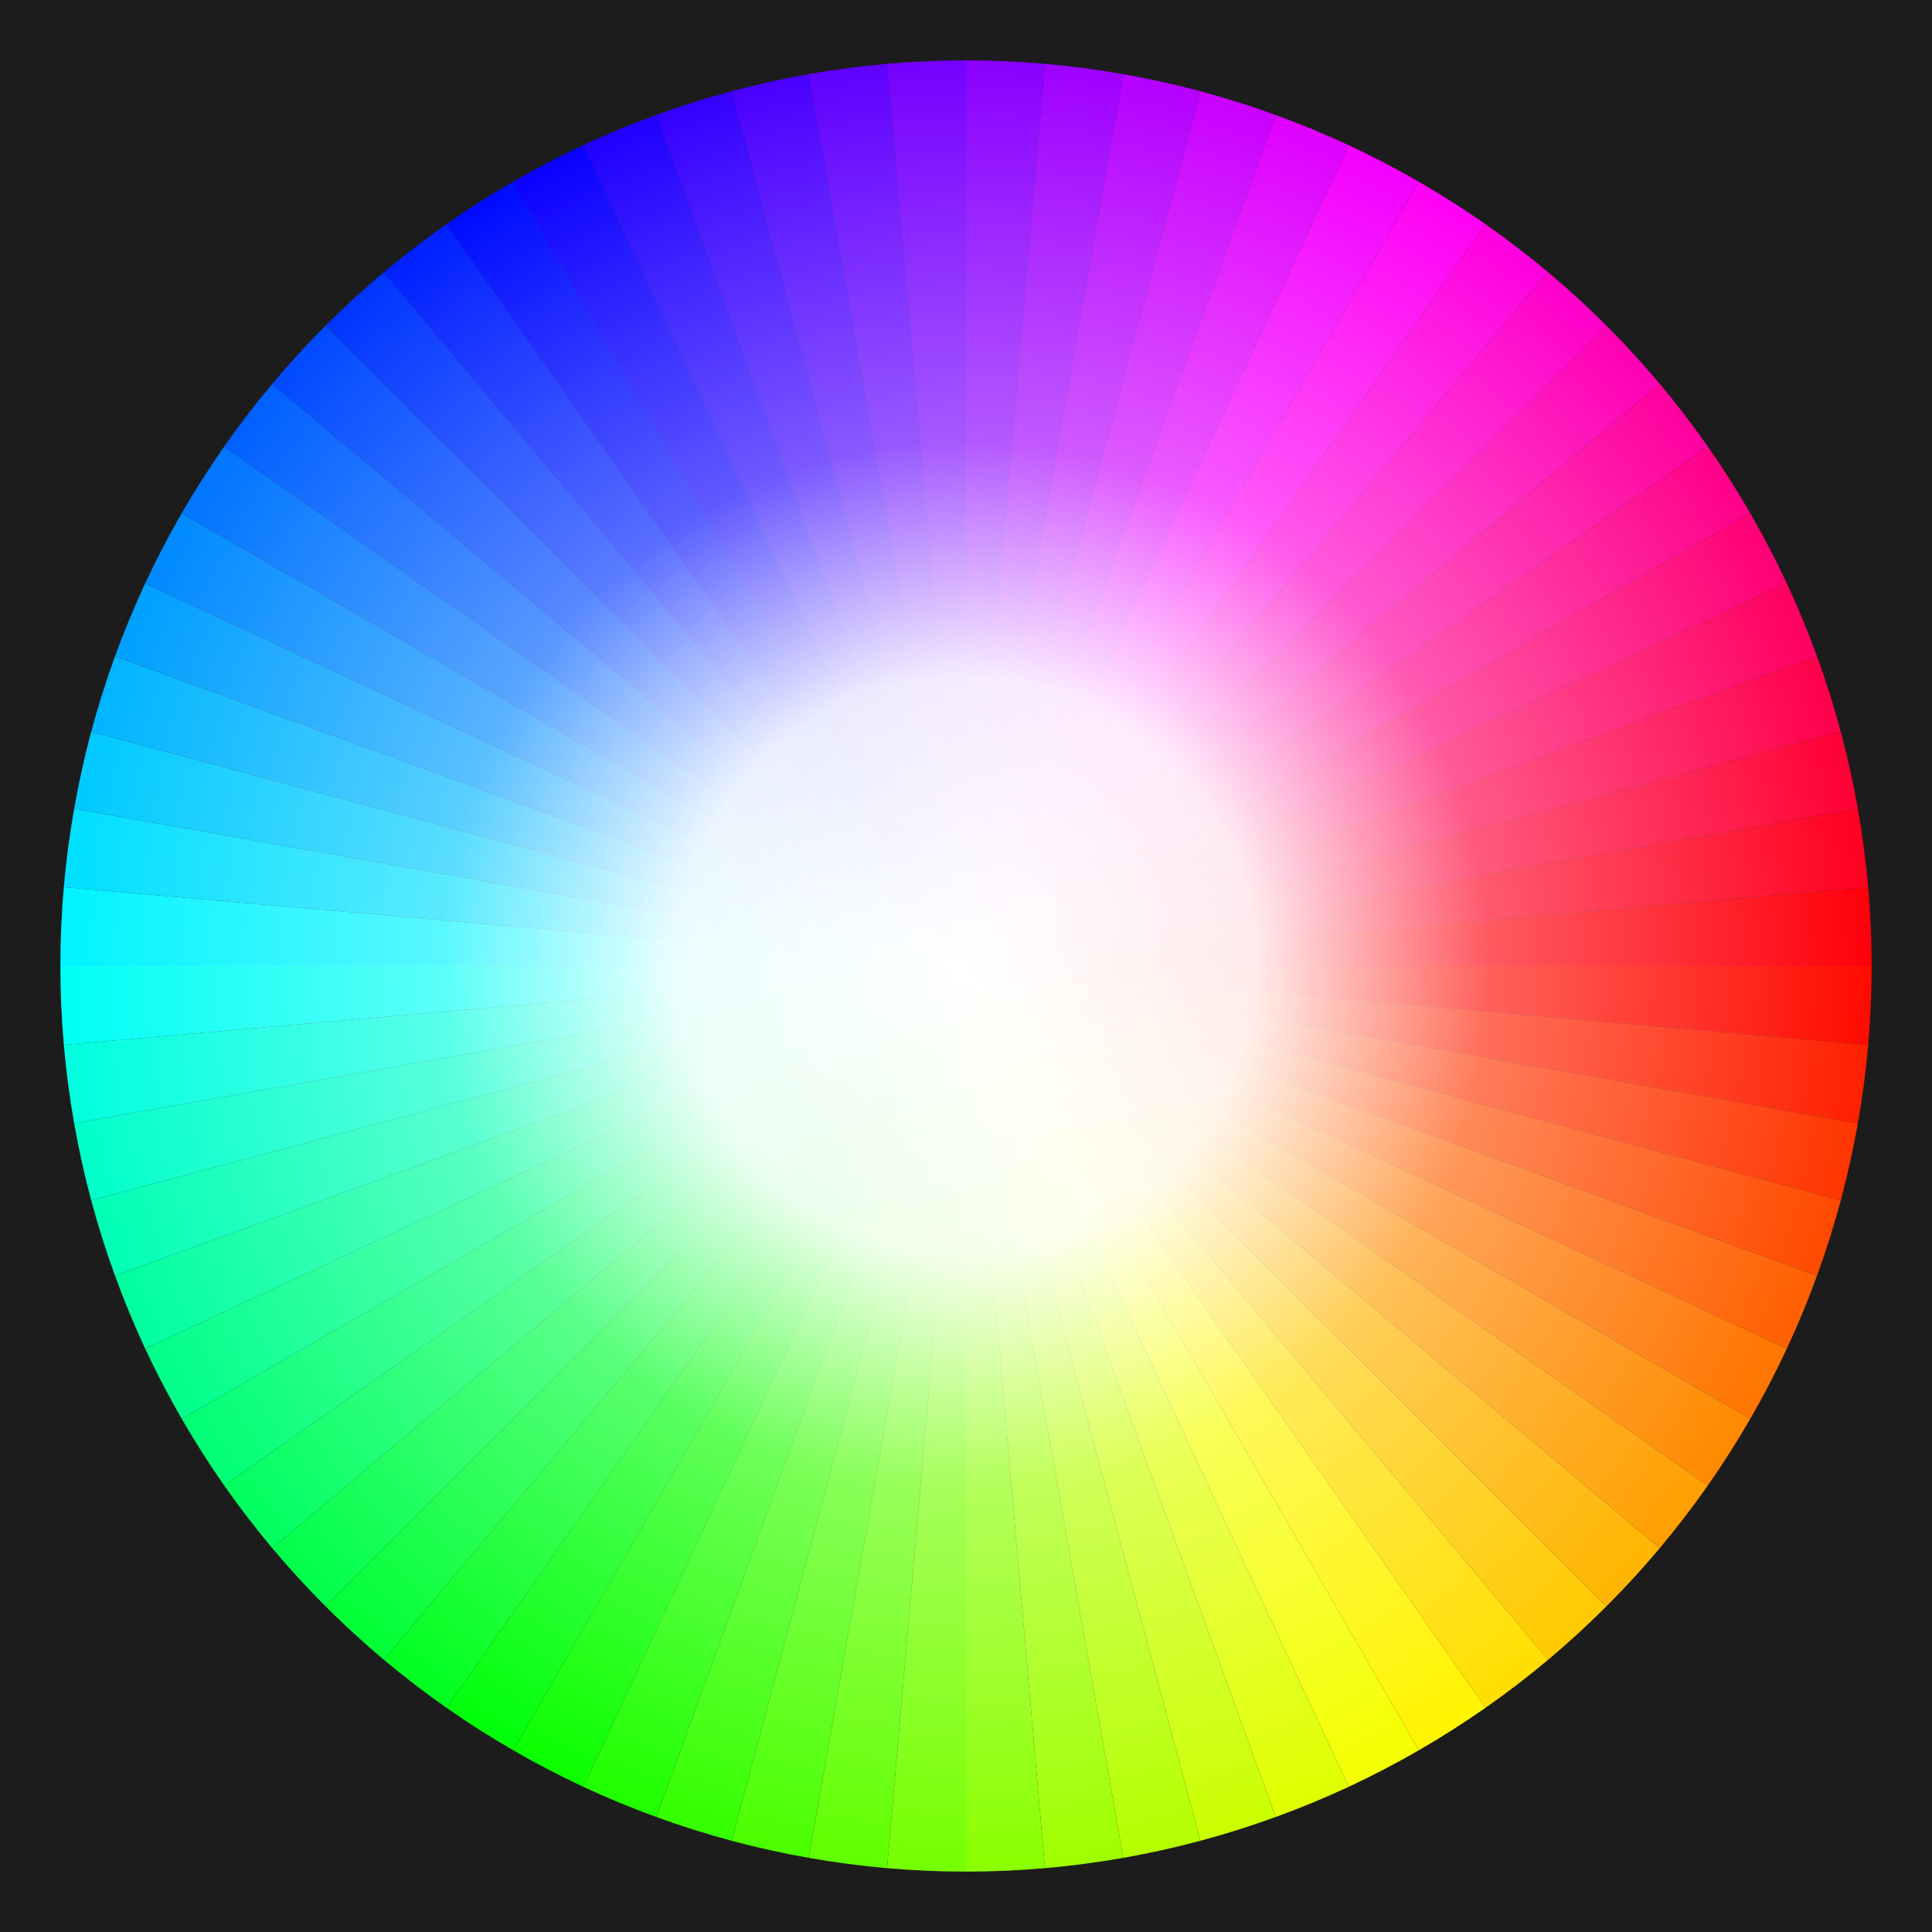
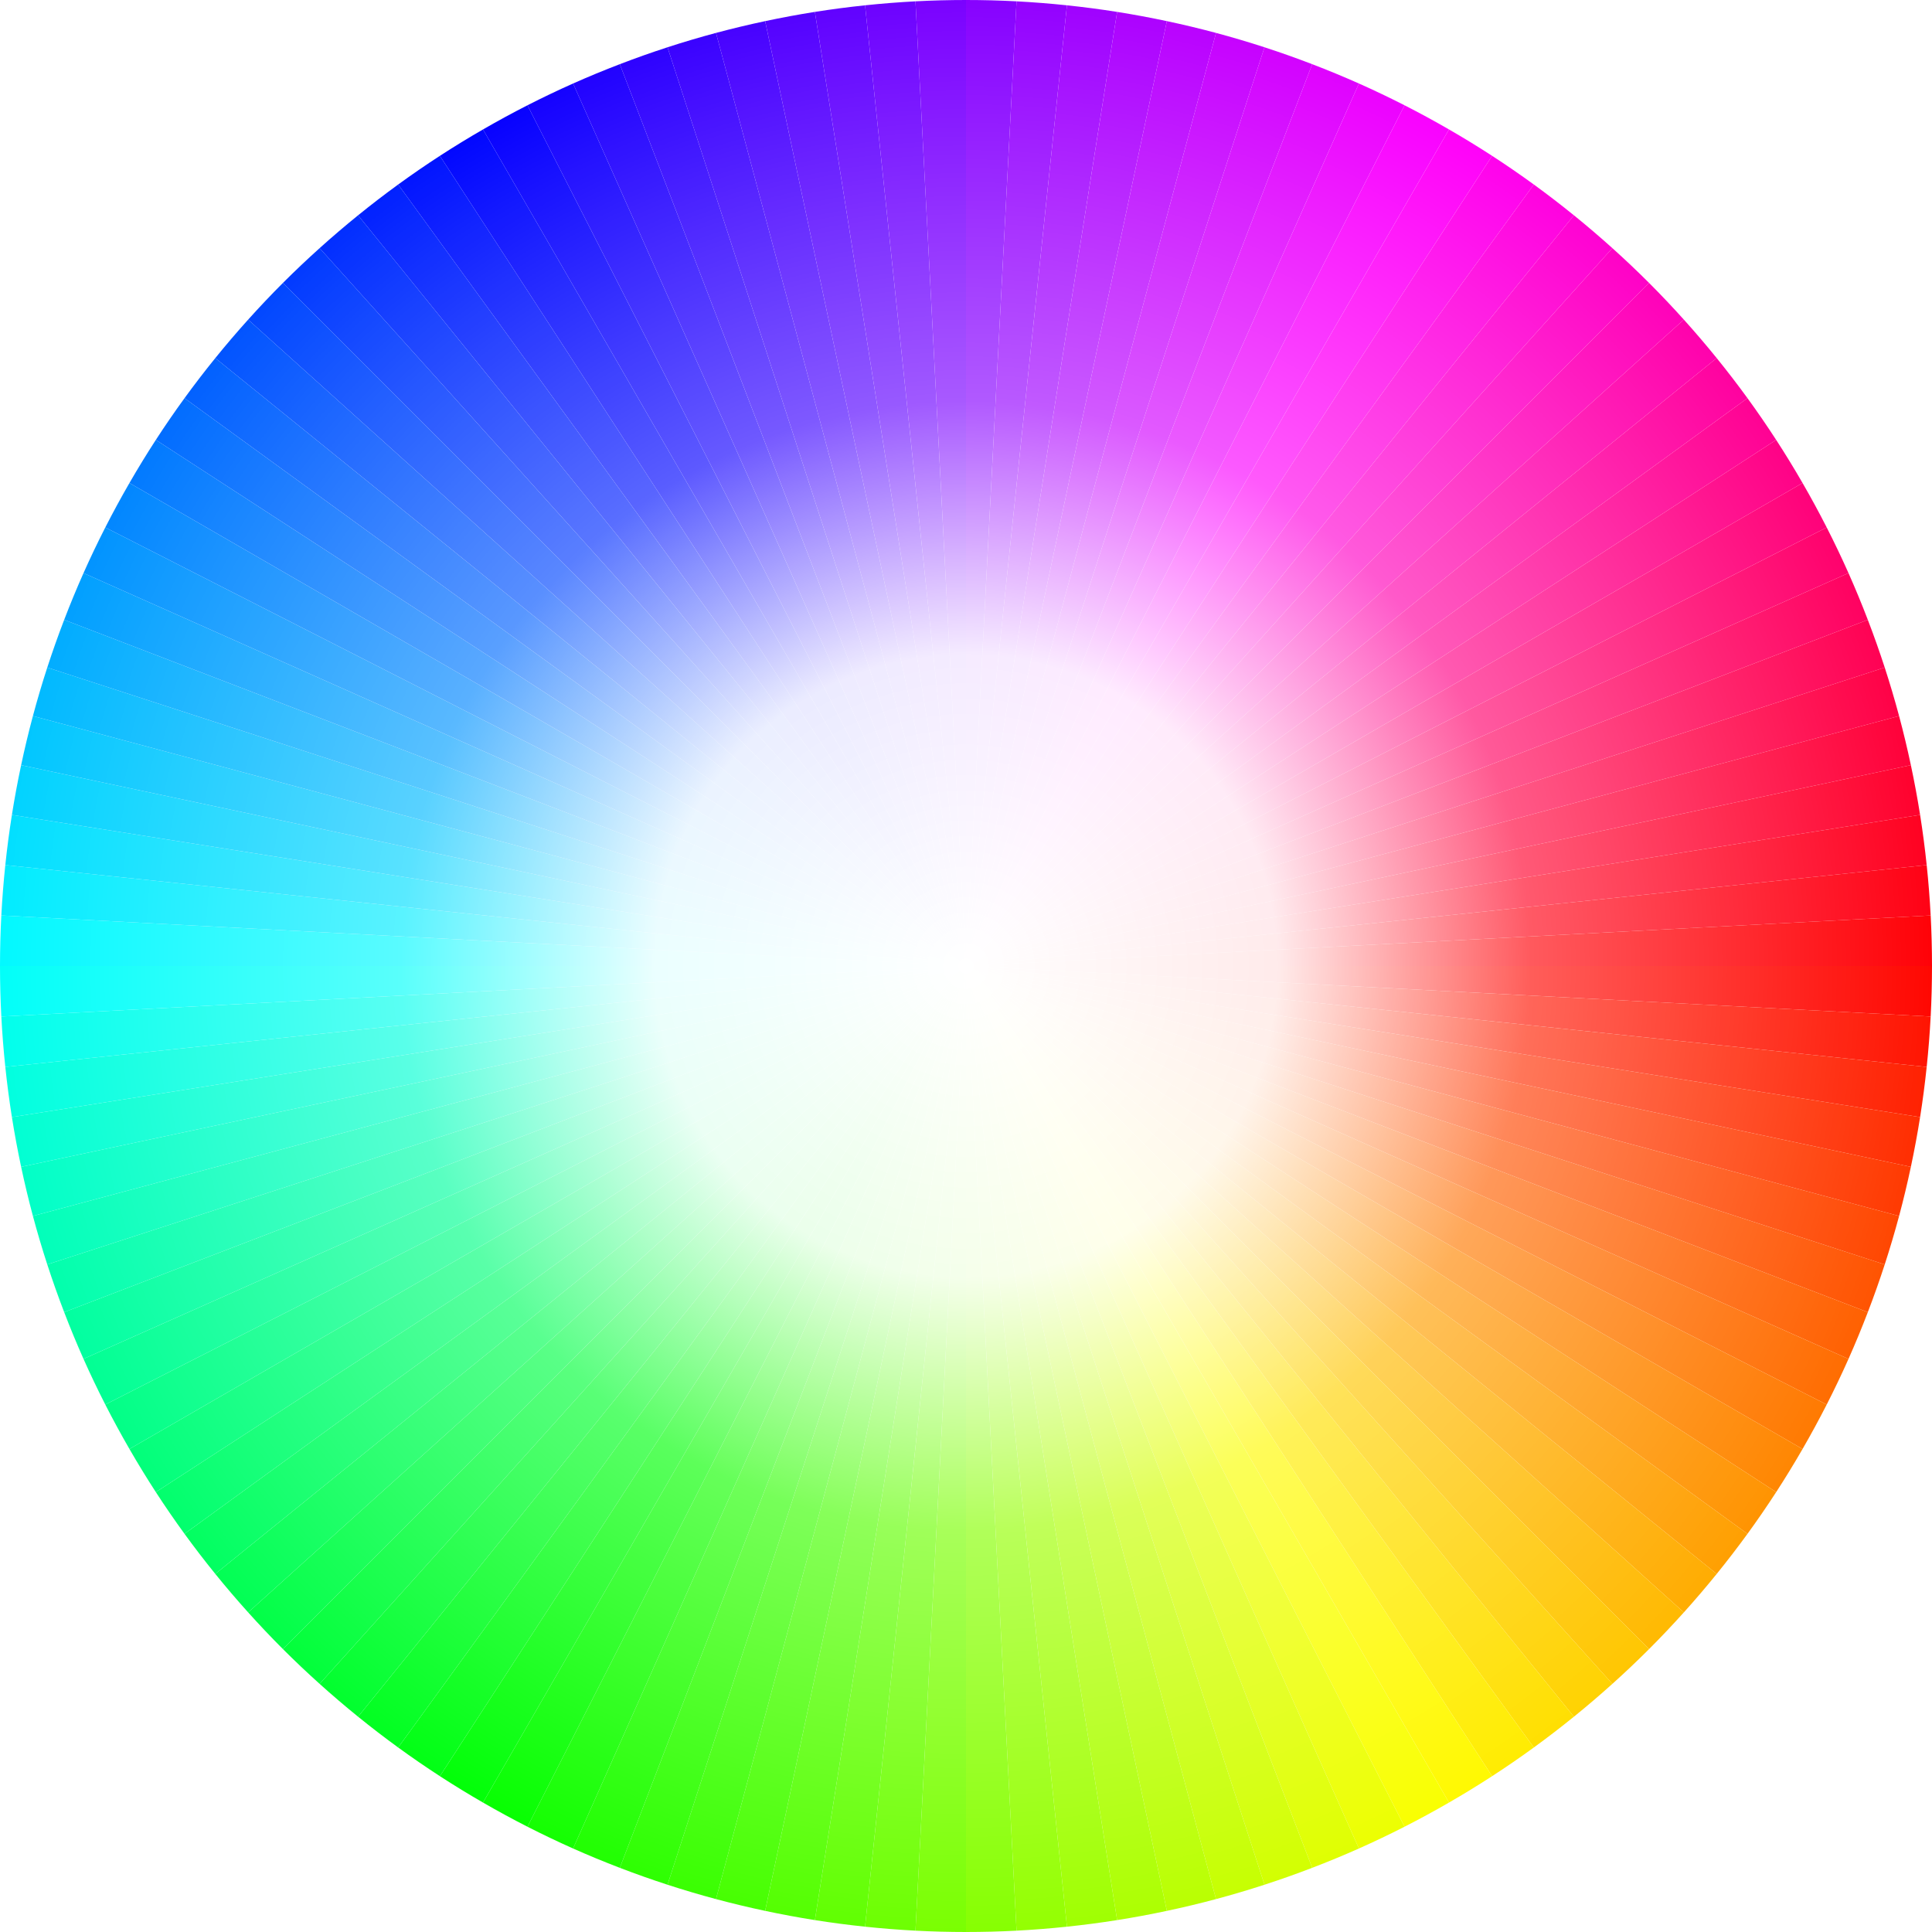
<svg xmlns="http://www.w3.org/2000/svg" viewBox="0 0 32 32">
  <defs>
    <radialGradient id="center-fade" cx="50%" cy="50%" r="50%">
      <stop offset="0%" stop-color="#ffffff" />
      <stop offset="32%" stop-color="#ffffff" stop-opacity="0.92" />
      <stop offset="58%" stop-color="#ffffff" stop-opacity="0.35" />
      <stop offset="100%" stop-color="#ffffff" stop-opacity="0" />
    </radialGradient>
-     <clipPath id="disc">
-       <circle cx="16" cy="16" r="15" />
-     </clipPath>
  </defs>
-   <rect width="32" height="32" fill="#1c1c1c" />
-   <g clip-path="url(#disc)">
-     <g>
-       <path d="M 16 16 L 31.000 16.000 A 15 15 0 0 1 30.943 17.307 Z" fill="#ff0b00" />
-       <path d="M 16 16 L 30.943 17.307 A 15 15 0 0 1 30.772 18.605 Z" fill="#ff2000" />
-       <path d="M 16 16 L 30.772 18.605 A 15 15 0 0 1 30.489 19.882 Z" fill="#ff3500" />
-       <path d="M 16 16 L 30.489 19.882 A 15 15 0 0 1 30.095 21.130 Z" fill="#ff4a00" />
-       <path d="M 16 16 L 30.095 21.130 A 15 15 0 0 1 29.595 22.339 Z" fill="#ff6000" />
-       <path d="M 16 16 L 29.595 22.339 A 15 15 0 0 1 28.990 23.500 Z" fill="#ff7500" />
-       <path d="M 16 16 L 28.990 23.500 A 15 15 0 0 1 28.287 24.604 Z" fill="#ff8a00" />
-       <path d="M 16 16 L 28.287 24.604 A 15 15 0 0 1 27.491 25.642 Z" fill="#ff9f00" />
-       <path d="M 16 16 L 27.491 25.642 A 15 15 0 0 1 26.607 26.607 Z" fill="#ffb500" />
-       <path d="M 16 16 L 26.607 26.607 A 15 15 0 0 1 25.642 27.491 Z" fill="#ffca00" />
-       <path d="M 16 16 L 25.642 27.491 A 15 15 0 0 1 24.604 28.287 Z" fill="#ffdf00" />
-       <path d="M 16 16 L 24.604 28.287 A 15 15 0 0 1 23.500 28.990 Z" fill="#fff400" />
-       <path d="M 16 16 L 23.500 28.990 A 15 15 0 0 1 22.339 29.595 Z" fill="#f4ff00" />
-       <path d="M 16 16 L 22.339 29.595 A 15 15 0 0 1 21.130 30.095 Z" fill="#dfff00" />
-       <path d="M 16 16 L 21.130 30.095 A 15 15 0 0 1 19.882 30.489 Z" fill="#caff00" />
-       <path d="M 16 16 L 19.882 30.489 A 15 15 0 0 1 18.605 30.772 Z" fill="#b5ff00" />
-       <path d="M 16 16 L 18.605 30.772 A 15 15 0 0 1 17.307 30.943 Z" fill="#9fff00" />
-       <path d="M 16 16 L 17.307 30.943 A 15 15 0 0 1 16.000 31.000 Z" fill="#8aff00" />
-       <path d="M 16 16 L 16.000 31.000 A 15 15 0 0 1 14.693 30.943 Z" fill="#75ff00" />
-       <path d="M 16 16 L 14.693 30.943 A 15 15 0 0 1 13.395 30.772 Z" fill="#60ff00" />
-       <path d="M 16 16 L 13.395 30.772 A 15 15 0 0 1 12.118 30.489 Z" fill="#4aff00" />
-       <path d="M 16 16 L 12.118 30.489 A 15 15 0 0 1 10.870 30.095 Z" fill="#35ff00" />
-       <path d="M 16 16 L 10.870 30.095 A 15 15 0 0 1 9.661 29.595 Z" fill="#20ff00" />
-       <path d="M 16 16 L 9.661 29.595 A 15 15 0 0 1 8.500 28.990 Z" fill="#0bff00" />
-       <path d="M 16 16 L 8.500 28.990 A 15 15 0 0 1 7.396 28.287 Z" fill="#00ff0b" />
-       <path d="M 16 16 L 7.396 28.287 A 15 15 0 0 1 6.358 27.491 Z" fill="#00ff20" />
-       <path d="M 16 16 L 6.358 27.491 A 15 15 0 0 1 5.393 26.607 Z" fill="#00ff35" />
-       <path d="M 16 16 L 5.393 26.607 A 15 15 0 0 1 4.509 25.642 Z" fill="#00ff4a" />
-       <path d="M 16 16 L 4.509 25.642 A 15 15 0 0 1 3.713 24.604 Z" fill="#00ff60" />
-       <path d="M 16 16 L 3.713 24.604 A 15 15 0 0 1 3.010 23.500 Z" fill="#00ff75" />
-       <path d="M 16 16 L 3.010 23.500 A 15 15 0 0 1 2.405 22.339 Z" fill="#00ff8a" />
-       <path d="M 16 16 L 2.405 22.339 A 15 15 0 0 1 1.905 21.130 Z" fill="#00ff9f" />
-       <path d="M 16 16 L 1.905 21.130 A 15 15 0 0 1 1.511 19.882 Z" fill="#00ffb5" />
-       <path d="M 16 16 L 1.511 19.882 A 15 15 0 0 1 1.228 18.605 Z" fill="#00ffca" />
-       <path d="M 16 16 L 1.228 18.605 A 15 15 0 0 1 1.057 17.307 Z" fill="#00ffdf" />
-       <path d="M 16 16 L 1.057 17.307 A 15 15 0 0 1 1.000 16.000 Z" fill="#00fff4" />
-       <path d="M 16 16 L 1.000 16.000 A 15 15 0 0 1 1.057 14.693 Z" fill="#00f4ff" />
-       <path d="M 16 16 L 1.057 14.693 A 15 15 0 0 1 1.228 13.395 Z" fill="#00dfff" />
-       <path d="M 16 16 L 1.228 13.395 A 15 15 0 0 1 1.511 12.118 Z" fill="#00caff" />
-       <path d="M 16 16 L 1.511 12.118 A 15 15 0 0 1 1.905 10.870 Z" fill="#00b5ff" />
-       <path d="M 16 16 L 1.905 10.870 A 15 15 0 0 1 2.405 9.661 Z" fill="#009fff" />
-       <path d="M 16 16 L 2.405 9.661 A 15 15 0 0 1 3.010 8.500 Z" fill="#008aff" />
-       <path d="M 16 16 L 3.010 8.500 A 15 15 0 0 1 3.713 7.396 Z" fill="#0075ff" />
-       <path d="M 16 16 L 3.713 7.396 A 15 15 0 0 1 4.509 6.358 Z" fill="#0060ff" />
-       <path d="M 16 16 L 4.509 6.358 A 15 15 0 0 1 5.393 5.393 Z" fill="#004aff" />
-       <path d="M 16 16 L 5.393 5.393 A 15 15 0 0 1 6.358 4.509 Z" fill="#0035ff" />
-       <path d="M 16 16 L 6.358 4.509 A 15 15 0 0 1 7.396 3.713 Z" fill="#0020ff" />
-       <path d="M 16 16 L 7.396 3.713 A 15 15 0 0 1 8.500 3.010 Z" fill="#000bff" />
-       <path d="M 16 16 L 8.500 3.010 A 15 15 0 0 1 9.661 2.405 Z" fill="#0b00ff" />
-       <path d="M 16 16 L 9.661 2.405 A 15 15 0 0 1 10.870 1.905 Z" fill="#2000ff" />
-       <path d="M 16 16 L 10.870 1.905 A 15 15 0 0 1 12.118 1.511 Z" fill="#3500ff" />
-       <path d="M 16 16 L 12.118 1.511 A 15 15 0 0 1 13.395 1.228 Z" fill="#4a00ff" />
-       <path d="M 16 16 L 13.395 1.228 A 15 15 0 0 1 14.693 1.057 Z" fill="#6000ff" />
-       <path d="M 16 16 L 14.693 1.057 A 15 15 0 0 1 16.000 1.000 Z" fill="#7500ff" />
-       <path d="M 16 16 L 16.000 1.000 A 15 15 0 0 1 17.307 1.057 Z" fill="#8a00ff" />
-       <path d="M 16 16 L 17.307 1.057 A 15 15 0 0 1 18.605 1.228 Z" fill="#9f00ff" />
-       <path d="M 16 16 L 18.605 1.228 A 15 15 0 0 1 19.882 1.511 Z" fill="#b500ff" />
-       <path d="M 16 16 L 19.882 1.511 A 15 15 0 0 1 21.130 1.905 Z" fill="#ca00ff" />
-       <path d="M 16 16 L 21.130 1.905 A 15 15 0 0 1 22.339 2.405 Z" fill="#df00ff" />
-       <path d="M 16 16 L 22.339 2.405 A 15 15 0 0 1 23.500 3.010 Z" fill="#f400ff" />
-       <path d="M 16 16 L 23.500 3.010 A 15 15 0 0 1 24.604 3.713 Z" fill="#ff00f4" />
-       <path d="M 16 16 L 24.604 3.713 A 15 15 0 0 1 25.642 4.509 Z" fill="#ff00df" />
-       <path d="M 16 16 L 25.642 4.509 A 15 15 0 0 1 26.607 5.393 Z" fill="#ff00ca" />
-       <path d="M 16 16 L 26.607 5.393 A 15 15 0 0 1 27.491 6.358 Z" fill="#ff00b5" />
-       <path d="M 16 16 L 27.491 6.358 A 15 15 0 0 1 28.287 7.396 Z" fill="#ff009f" />
-       <path d="M 16 16 L 28.287 7.396 A 15 15 0 0 1 28.990 8.500 Z" fill="#ff008a" />
-       <path d="M 16 16 L 28.990 8.500 A 15 15 0 0 1 29.595 9.661 Z" fill="#ff0075" />
-       <path d="M 16 16 L 29.595 9.661 A 15 15 0 0 1 30.095 10.870 Z" fill="#ff0060" />
-       <path d="M 16 16 L 30.095 10.870 A 15 15 0 0 1 30.489 12.118 Z" fill="#ff004a" />
-       <path d="M 16 16 L 30.489 12.118 A 15 15 0 0 1 30.772 13.395 Z" fill="#ff0035" />
-       <path d="M 16 16 L 30.772 13.395 A 15 15 0 0 1 30.943 14.693 Z" fill="#ff0020" />
-       <path d="M 16 16 L 30.943 14.693 A 15 15 0 0 1 31.000 16.000 Z" fill="#ff000b" />
-     </g>
-     <circle cx="16" cy="16" r="15" fill="url(#center-fade)" />
+   <g stroke="none">
+     <path stroke="none" d="M 16 16 L 32 16 A 16 16 0 0 1 31.978 16.837 Z" fill="#ff0600" />
+     <path stroke="none" d="M 16 16 L 31.978 16.837 A 16 16 0 0 1 31.912 17.672 Z" fill="#ff1300" />
+     <path stroke="none" d="M 16 16 L 31.912 17.672 A 16 16 0 0 1 31.803 18.503 Z" fill="#ff2000" />
+     <path stroke="none" d="M 16 16 L 31.803 18.503 A 16 16 0 0 1 31.65 19.327 Z" fill="#ff2d00" />
+     <path stroke="none" d="M 16 16 L 31.65 19.327 A 16 16 0 0 1 31.455 20.141 Z" fill="#ff3900" />
+     <path stroke="none" d="M 16 16 L 31.455 20.141 A 16 16 0 0 1 31.217 20.944 Z" fill="#ff4600" />
+     <path stroke="none" d="M 16 16 L 31.217 20.944 A 16 16 0 0 1 30.937 21.734 Z" fill="#ff5300" />
+     <path stroke="none" d="M 16 16 L 30.937 21.734 A 16 16 0 0 1 30.617 22.508 Z" fill="#ff6000" />
+     <path stroke="none" d="M 16 16 L 30.617 22.508 A 16 16 0 0 1 30.256 23.264 Z" fill="#ff6c00" />
+     <path stroke="none" d="M 16 16 L 30.256 23.264 A 16 16 0 0 1 29.856 24 Z" fill="#ff7900" />
+     <path stroke="none" d="M 16 16 L 29.856 24 A 16 16 0 0 1 29.419 24.714 Z" fill="#ff8600" />
+     <path stroke="none" d="M 16 16 L 29.419 24.714 A 16 16 0 0 1 28.944 25.405 Z" fill="#ff9300" />
+     <path stroke="none" d="M 16 16 L 28.944 25.405 A 16 16 0 0 1 28.434 26.069 Z" fill="#ff9f00" />
+     <path stroke="none" d="M 16 16 L 28.434 26.069 A 16 16 0 0 1 27.89 26.706 Z" fill="#ffac00" />
+     <path stroke="none" d="M 16 16 L 27.89 26.706 A 16 16 0 0 1 27.314 27.314 Z" fill="#ffb900" />
+     <path stroke="none" d="M 16 16 L 27.314 27.314 A 16 16 0 0 1 26.706 27.89 Z" fill="#ffc600" />
+     <path stroke="none" d="M 16 16 L 26.706 27.89 A 16 16 0 0 1 26.069 28.434 Z" fill="#ffd200" />
+     <path stroke="none" d="M 16 16 L 26.069 28.434 A 16 16 0 0 1 25.405 28.944 Z" fill="#ffdf00" />
+     <path stroke="none" d="M 16 16 L 25.405 28.944 A 16 16 0 0 1 24.714 29.419 Z" fill="#ffec00" />
+     <path stroke="none" d="M 16 16 L 24.714 29.419 A 16 16 0 0 1 24 29.856 Z" fill="#fff900" />
+     <path stroke="none" d="M 16 16 L 24 29.856 A 16 16 0 0 1 23.264 30.256 Z" fill="#f9ff00" />
+     <path stroke="none" d="M 16 16 L 23.264 30.256 A 16 16 0 0 1 22.508 30.617 Z" fill="#ecff00" />
+     <path stroke="none" d="M 16 16 L 22.508 30.617 A 16 16 0 0 1 21.734 30.937 Z" fill="#dfff00" />
+     <path stroke="none" d="M 16 16 L 21.734 30.937 A 16 16 0 0 1 20.944 31.217 Z" fill="#d2ff00" />
+     <path stroke="none" d="M 16 16 L 20.944 31.217 A 16 16 0 0 1 20.141 31.455 Z" fill="#c6ff00" />
+     <path stroke="none" d="M 16 16 L 20.141 31.455 A 16 16 0 0 1 19.327 31.65 Z" fill="#b9ff00" />
+     <path stroke="none" d="M 16 16 L 19.327 31.65 A 16 16 0 0 1 18.503 31.803 Z" fill="#acff00" />
+     <path stroke="none" d="M 16 16 L 18.503 31.803 A 16 16 0 0 1 17.672 31.912 Z" fill="#9fff00" />
+     <path stroke="none" d="M 16 16 L 17.672 31.912 A 16 16 0 0 1 16.837 31.978 Z" fill="#93ff00" />
+     <path stroke="none" d="M 16 16 L 16.837 31.978 A 16 16 0 0 1 16 32 Z" fill="#86ff00" />
+     <path stroke="none" d="M 16 16 L 16 32 A 16 16 0 0 1 15.163 31.978 Z" fill="#79ff00" />
+     <path stroke="none" d="M 16 16 L 15.163 31.978 A 16 16 0 0 1 14.328 31.912 Z" fill="#6cff00" />
+     <path stroke="none" d="M 16 16 L 14.328 31.912 A 16 16 0 0 1 13.497 31.803 Z" fill="#60ff00" />
+     <path stroke="none" d="M 16 16 L 13.497 31.803 A 16 16 0 0 1 12.673 31.65 Z" fill="#53ff00" />
+     <path stroke="none" d="M 16 16 L 12.673 31.65 A 16 16 0 0 1 11.859 31.455 Z" fill="#46ff00" />
+     <path stroke="none" d="M 16 16 L 11.859 31.455 A 16 16 0 0 1 11.056 31.217 Z" fill="#39ff00" />
+     <path stroke="none" d="M 16 16 L 11.056 31.217 A 16 16 0 0 1 10.266 30.937 Z" fill="#2dff00" />
+     <path stroke="none" d="M 16 16 L 10.266 30.937 A 16 16 0 0 1 9.492 30.617 Z" fill="#20ff00" />
+     <path stroke="none" d="M 16 16 L 9.492 30.617 A 16 16 0 0 1 8.736 30.256 Z" fill="#13ff00" />
+     <path stroke="none" d="M 16 16 L 8.736 30.256 A 16 16 0 0 1 8 29.856 Z" fill="#06ff00" />
+     <path stroke="none" d="M 16 16 L 8 29.856 A 16 16 0 0 1 7.286 29.419 Z" fill="#00ff06" />
+     <path stroke="none" d="M 16 16 L 7.286 29.419 A 16 16 0 0 1 6.595 28.944 Z" fill="#00ff13" />
+     <path stroke="none" d="M 16 16 L 6.595 28.944 A 16 16 0 0 1 5.931 28.434 Z" fill="#00ff20" />
+     <path stroke="none" d="M 16 16 L 5.931 28.434 A 16 16 0 0 1 5.294 27.89 Z" fill="#00ff2d" />
+     <path stroke="none" d="M 16 16 L 5.294 27.89 A 16 16 0 0 1 4.686 27.314 Z" fill="#00ff39" />
+     <path stroke="none" d="M 16 16 L 4.686 27.314 A 16 16 0 0 1 4.11 26.706 Z" fill="#00ff46" />
+     <path stroke="none" d="M 16 16 L 4.11 26.706 A 16 16 0 0 1 3.566 26.069 Z" fill="#00ff53" />
+     <path stroke="none" d="M 16 16 L 3.566 26.069 A 16 16 0 0 1 3.056 25.405 Z" fill="#00ff60" />
+     <path stroke="none" d="M 16 16 L 3.056 25.405 A 16 16 0 0 1 2.581 24.714 Z" fill="#00ff6c" />
+     <path stroke="none" d="M 16 16 L 2.581 24.714 A 16 16 0 0 1 2.144 24 Z" fill="#00ff79" />
+     <path stroke="none" d="M 16 16 L 2.144 24 A 16 16 0 0 1 1.744 23.264 Z" fill="#00ff86" />
+     <path stroke="none" d="M 16 16 L 1.744 23.264 A 16 16 0 0 1 1.383 22.508 Z" fill="#00ff93" />
+     <path stroke="none" d="M 16 16 L 1.383 22.508 A 16 16 0 0 1 1.063 21.734 Z" fill="#00ff9f" />
+     <path stroke="none" d="M 16 16 L 1.063 21.734 A 16 16 0 0 1 0.783 20.944 Z" fill="#00ffac" />
+     <path stroke="none" d="M 16 16 L 0.783 20.944 A 16 16 0 0 1 0.545 20.141 Z" fill="#00ffb9" />
+     <path stroke="none" d="M 16 16 L 0.545 20.141 A 16 16 0 0 1 0.35 19.327 Z" fill="#00ffc6" />
+     <path stroke="none" d="M 16 16 L 0.35 19.327 A 16 16 0 0 1 0.197 18.503 Z" fill="#00ffd2" />
+     <path stroke="none" d="M 16 16 L 0.197 18.503 A 16 16 0 0 1 0.088 17.672 Z" fill="#00ffdf" />
+     <path stroke="none" d="M 16 16 L 0.088 17.672 A 16 16 0 0 1 0.022 16.837 Z" fill="#00ffec" />
+     <path stroke="none" d="M 16 16 L 0.022 16.837 A 16 16 0 0 1 0 16 Z" fill="#00fff9" />
+     <path stroke="none" d="M 16 16 L 0 16 A 16 16 0 0 1 0.022 15.163 Z" fill="#00f9ff" />
+     <path stroke="none" d="M 16 16 L 0.022 15.163 A 16 16 0 0 1 0.088 14.328 Z" fill="#00ecff" />
+     <path stroke="none" d="M 16 16 L 0.088 14.328 A 16 16 0 0 1 0.197 13.497 Z" fill="#00dfff" />
+     <path stroke="none" d="M 16 16 L 0.197 13.497 A 16 16 0 0 1 0.35 12.673 Z" fill="#00d2ff" />
+     <path stroke="none" d="M 16 16 L 0.35 12.673 A 16 16 0 0 1 0.545 11.859 Z" fill="#00c6ff" />
+     <path stroke="none" d="M 16 16 L 0.545 11.859 A 16 16 0 0 1 0.783 11.056 Z" fill="#00b9ff" />
+     <path stroke="none" d="M 16 16 L 0.783 11.056 A 16 16 0 0 1 1.063 10.266 Z" fill="#00acff" />
+     <path stroke="none" d="M 16 16 L 1.063 10.266 A 16 16 0 0 1 1.383 9.492 Z" fill="#009fff" />
+     <path stroke="none" d="M 16 16 L 1.383 9.492 A 16 16 0 0 1 1.744 8.736 Z" fill="#0093ff" />
+     <path stroke="none" d="M 16 16 L 1.744 8.736 A 16 16 0 0 1 2.144 8 Z" fill="#0086ff" />
+     <path stroke="none" d="M 16 16 L 2.144 8 A 16 16 0 0 1 2.581 7.286 Z" fill="#0079ff" />
+     <path stroke="none" d="M 16 16 L 2.581 7.286 A 16 16 0 0 1 3.056 6.595 Z" fill="#006cff" />
+     <path stroke="none" d="M 16 16 L 3.056 6.595 A 16 16 0 0 1 3.566 5.931 Z" fill="#0060ff" />
+     <path stroke="none" d="M 16 16 L 3.566 5.931 A 16 16 0 0 1 4.11 5.294 Z" fill="#0053ff" />
+     <path stroke="none" d="M 16 16 L 4.11 5.294 A 16 16 0 0 1 4.686 4.686 Z" fill="#0046ff" />
+     <path stroke="none" d="M 16 16 L 4.686 4.686 A 16 16 0 0 1 5.294 4.11 Z" fill="#0039ff" />
+     <path stroke="none" d="M 16 16 L 5.294 4.11 A 16 16 0 0 1 5.931 3.566 Z" fill="#002dff" />
+     <path stroke="none" d="M 16 16 L 5.931 3.566 A 16 16 0 0 1 6.595 3.056 Z" fill="#0020ff" />
+     <path stroke="none" d="M 16 16 L 6.595 3.056 A 16 16 0 0 1 7.286 2.581 Z" fill="#0013ff" />
+     <path stroke="none" d="M 16 16 L 7.286 2.581 A 16 16 0 0 1 8 2.144 Z" fill="#0006ff" />
+     <path stroke="none" d="M 16 16 L 8 2.144 A 16 16 0 0 1 8.736 1.744 Z" fill="#0600ff" />
+     <path stroke="none" d="M 16 16 L 8.736 1.744 A 16 16 0 0 1 9.492 1.383 Z" fill="#1300ff" />
+     <path stroke="none" d="M 16 16 L 9.492 1.383 A 16 16 0 0 1 10.266 1.063 Z" fill="#2000ff" />
+     <path stroke="none" d="M 16 16 L 10.266 1.063 A 16 16 0 0 1 11.056 0.783 Z" fill="#2d00ff" />
+     <path stroke="none" d="M 16 16 L 11.056 0.783 A 16 16 0 0 1 11.859 0.545 Z" fill="#3900ff" />
+     <path stroke="none" d="M 16 16 L 11.859 0.545 A 16 16 0 0 1 12.673 0.35 Z" fill="#4600ff" />
+     <path stroke="none" d="M 16 16 L 12.673 0.35 A 16 16 0 0 1 13.497 0.197 Z" fill="#5300ff" />
+     <path stroke="none" d="M 16 16 L 13.497 0.197 A 16 16 0 0 1 14.328 0.088 Z" fill="#6000ff" />
+     <path stroke="none" d="M 16 16 L 14.328 0.088 A 16 16 0 0 1 15.163 0.022 Z" fill="#6c00ff" />
+     <path stroke="none" d="M 16 16 L 15.163 0.022 A 16 16 0 0 1 16 0 Z" fill="#7900ff" />
+     <path stroke="none" d="M 16 16 L 16 0 A 16 16 0 0 1 16.837 0.022 Z" fill="#8600ff" />
+     <path stroke="none" d="M 16 16 L 16.837 0.022 A 16 16 0 0 1 17.672 0.088 Z" fill="#9300ff" />
+     <path stroke="none" d="M 16 16 L 17.672 0.088 A 16 16 0 0 1 18.503 0.197 Z" fill="#9f00ff" />
+     <path stroke="none" d="M 16 16 L 18.503 0.197 A 16 16 0 0 1 19.327 0.35 Z" fill="#ac00ff" />
+     <path stroke="none" d="M 16 16 L 19.327 0.35 A 16 16 0 0 1 20.141 0.545 Z" fill="#b900ff" />
+     <path stroke="none" d="M 16 16 L 20.141 0.545 A 16 16 0 0 1 20.944 0.783 Z" fill="#c600ff" />
+     <path stroke="none" d="M 16 16 L 20.944 0.783 A 16 16 0 0 1 21.734 1.063 Z" fill="#d200ff" />
+     <path stroke="none" d="M 16 16 L 21.734 1.063 A 16 16 0 0 1 22.508 1.383 Z" fill="#df00ff" />
+     <path stroke="none" d="M 16 16 L 22.508 1.383 A 16 16 0 0 1 23.264 1.744 Z" fill="#ec00ff" />
+     <path stroke="none" d="M 16 16 L 23.264 1.744 A 16 16 0 0 1 24 2.144 Z" fill="#f900ff" />
+     <path stroke="none" d="M 16 16 L 24 2.144 A 16 16 0 0 1 24.714 2.581 Z" fill="#ff00f9" />
+     <path stroke="none" d="M 16 16 L 24.714 2.581 A 16 16 0 0 1 25.405 3.056 Z" fill="#ff00ec" />
+     <path stroke="none" d="M 16 16 L 25.405 3.056 A 16 16 0 0 1 26.069 3.566 Z" fill="#ff00df" />
+     <path stroke="none" d="M 16 16 L 26.069 3.566 A 16 16 0 0 1 26.706 4.11 Z" fill="#ff00d2" />
+     <path stroke="none" d="M 16 16 L 26.706 4.11 A 16 16 0 0 1 27.314 4.686 Z" fill="#ff00c6" />
+     <path stroke="none" d="M 16 16 L 27.314 4.686 A 16 16 0 0 1 27.89 5.294 Z" fill="#ff00b9" />
+     <path stroke="none" d="M 16 16 L 27.89 5.294 A 16 16 0 0 1 28.434 5.931 Z" fill="#ff00ac" />
+     <path stroke="none" d="M 16 16 L 28.434 5.931 A 16 16 0 0 1 28.944 6.595 Z" fill="#ff009f" />
+     <path stroke="none" d="M 16 16 L 28.944 6.595 A 16 16 0 0 1 29.419 7.286 Z" fill="#ff0093" />
+     <path stroke="none" d="M 16 16 L 29.419 7.286 A 16 16 0 0 1 29.856 8 Z" fill="#ff0086" />
+     <path stroke="none" d="M 16 16 L 29.856 8 A 16 16 0 0 1 30.256 8.736 Z" fill="#ff0079" />
+     <path stroke="none" d="M 16 16 L 30.256 8.736 A 16 16 0 0 1 30.617 9.492 Z" fill="#ff006c" />
+     <path stroke="none" d="M 16 16 L 30.617 9.492 A 16 16 0 0 1 30.937 10.266 Z" fill="#ff0060" />
+     <path stroke="none" d="M 16 16 L 30.937 10.266 A 16 16 0 0 1 31.217 11.056 Z" fill="#ff0053" />
+     <path stroke="none" d="M 16 16 L 31.217 11.056 A 16 16 0 0 1 31.455 11.859 Z" fill="#ff0046" />
+     <path stroke="none" d="M 16 16 L 31.455 11.859 A 16 16 0 0 1 31.65 12.673 Z" fill="#ff0039" />
+     <path stroke="none" d="M 16 16 L 31.65 12.673 A 16 16 0 0 1 31.803 13.497 Z" fill="#ff002d" />
+     <path stroke="none" d="M 16 16 L 31.803 13.497 A 16 16 0 0 1 31.912 14.328 Z" fill="#ff0020" />
+     <path stroke="none" d="M 16 16 L 31.912 14.328 A 16 16 0 0 1 31.978 15.163 Z" fill="#ff0013" />
+     <path stroke="none" d="M 16 16 L 31.978 15.163 A 16 16 0 0 1 32 16 Z" fill="#ff0006" />
+     <circle cx="16" cy="16" r="16" fill="url(#center-fade)" stroke="none" />
  </g>
</svg>
